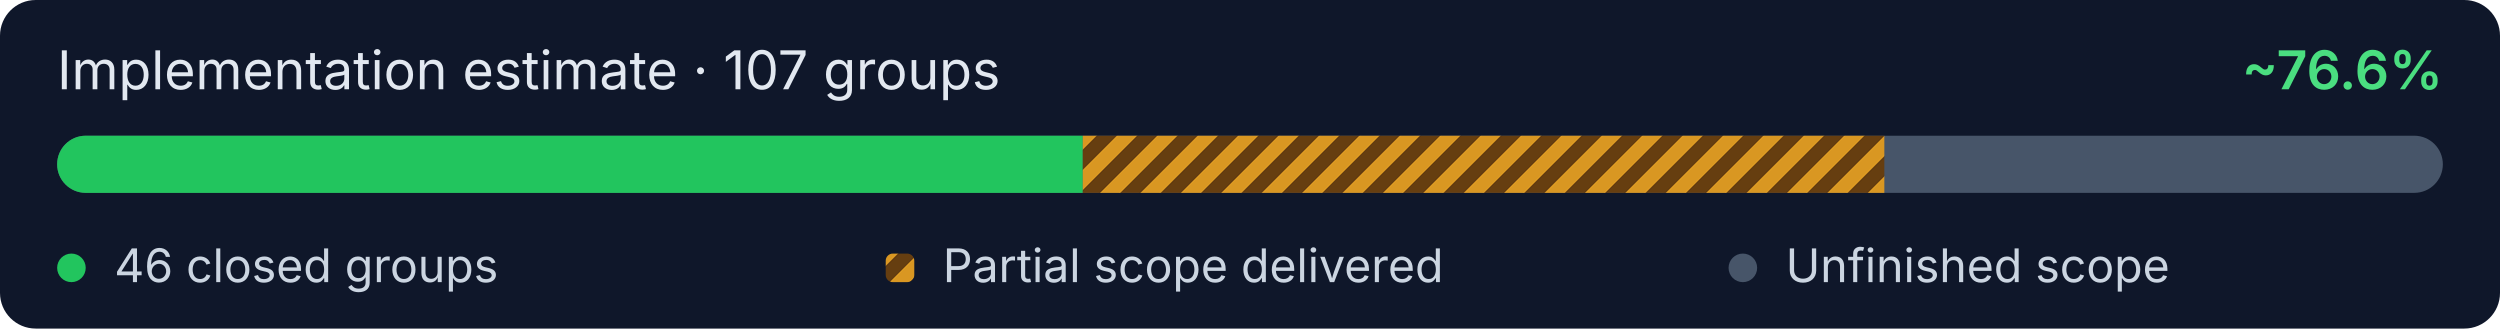
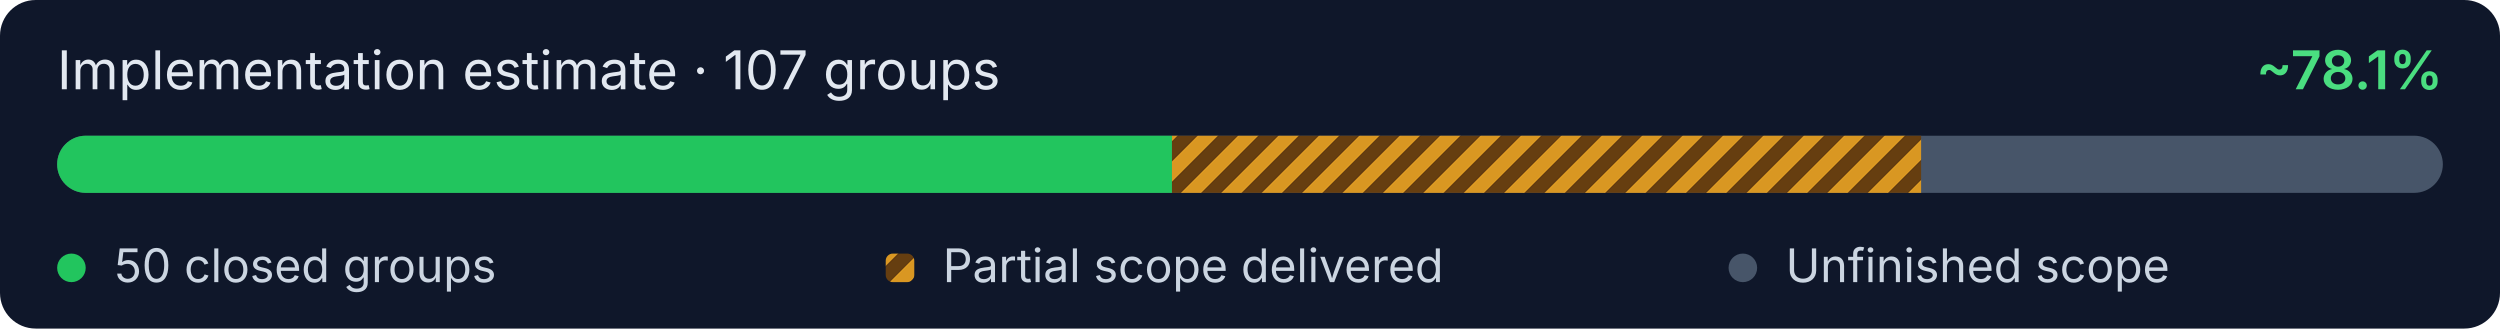
<svg xmlns="http://www.w3.org/2000/svg" width="700" height="92" viewBox="0 0 700 92" role="img" aria-labelledby="title description">
  <defs>
    <clipPath id="track">
      <rect x="16" y="38" width="668" height="16" rx="8" />
    </clipPath>
    <pattern id="partial" width="8" height="8" patternUnits="userSpaceOnUse" patternTransform="rotate(45)">
      <rect width="8" height="8" fill="#663e10" />
      <rect width="4" height="8" fill="#d99722" />
    </pattern>
  </defs>
  <rect width="700" height="92" rx="10" fill="#0f172a" />
  <g font-family="system-ui, -apple-system, BlinkMacSystemFont, 'Segoe UI', sans-serif">
    <text x="16" y="25" font-size="15" fill="#e2e8f0">Implementation estimate · 107 groups</text>
-     <text x="684" y="25" text-anchor="end" font-size="15" font-weight="600" fill="#4ade80">~76.6%</text>
+     <text x="684" y="25" text-anchor="end" font-size="15" font-weight="600" fill="#4ade80">~78.1%</text>
    <g clip-path="url(#track)">
      <rect x="16" y="38" width="668" height="16" fill="#475569" />
-       <rect id="closed-segment" x="16" y="38" width="287.178" height="16" fill="#22c55e" />
-       <rect id="partial-segment" x="303.178" y="38" width="224.436" height="16" fill="url(#partial)" />
+       <rect id="closed-segment" x="16" y="38" width="312.15" height="16" fill="#22c55e" />
+       <rect id="partial-segment" x="328.15" y="38" width="209.764" height="16" fill="url(#partial)" />
    </g>
    <circle cx="20" cy="75" r="4" fill="#22c55e" />
-     <text x="32" y="79" font-size="13" fill="#cbd5e1">46 closed groups</text>
+     <text x="32" y="79" font-size="13" fill="#cbd5e1">50 closed groups</text>
    <rect x="248" y="71" width="8" height="8" rx="2" fill="url(#partial)" />
    <text x="264" y="79" font-size="13" fill="#cbd5e1">Partial scope delivered</text>
    <circle cx="488" cy="75" r="4" fill="#475569" />
    <text x="500" y="79" font-size="13" fill="#cbd5e1">Unfinished scope</text>
  </g>
</svg>
